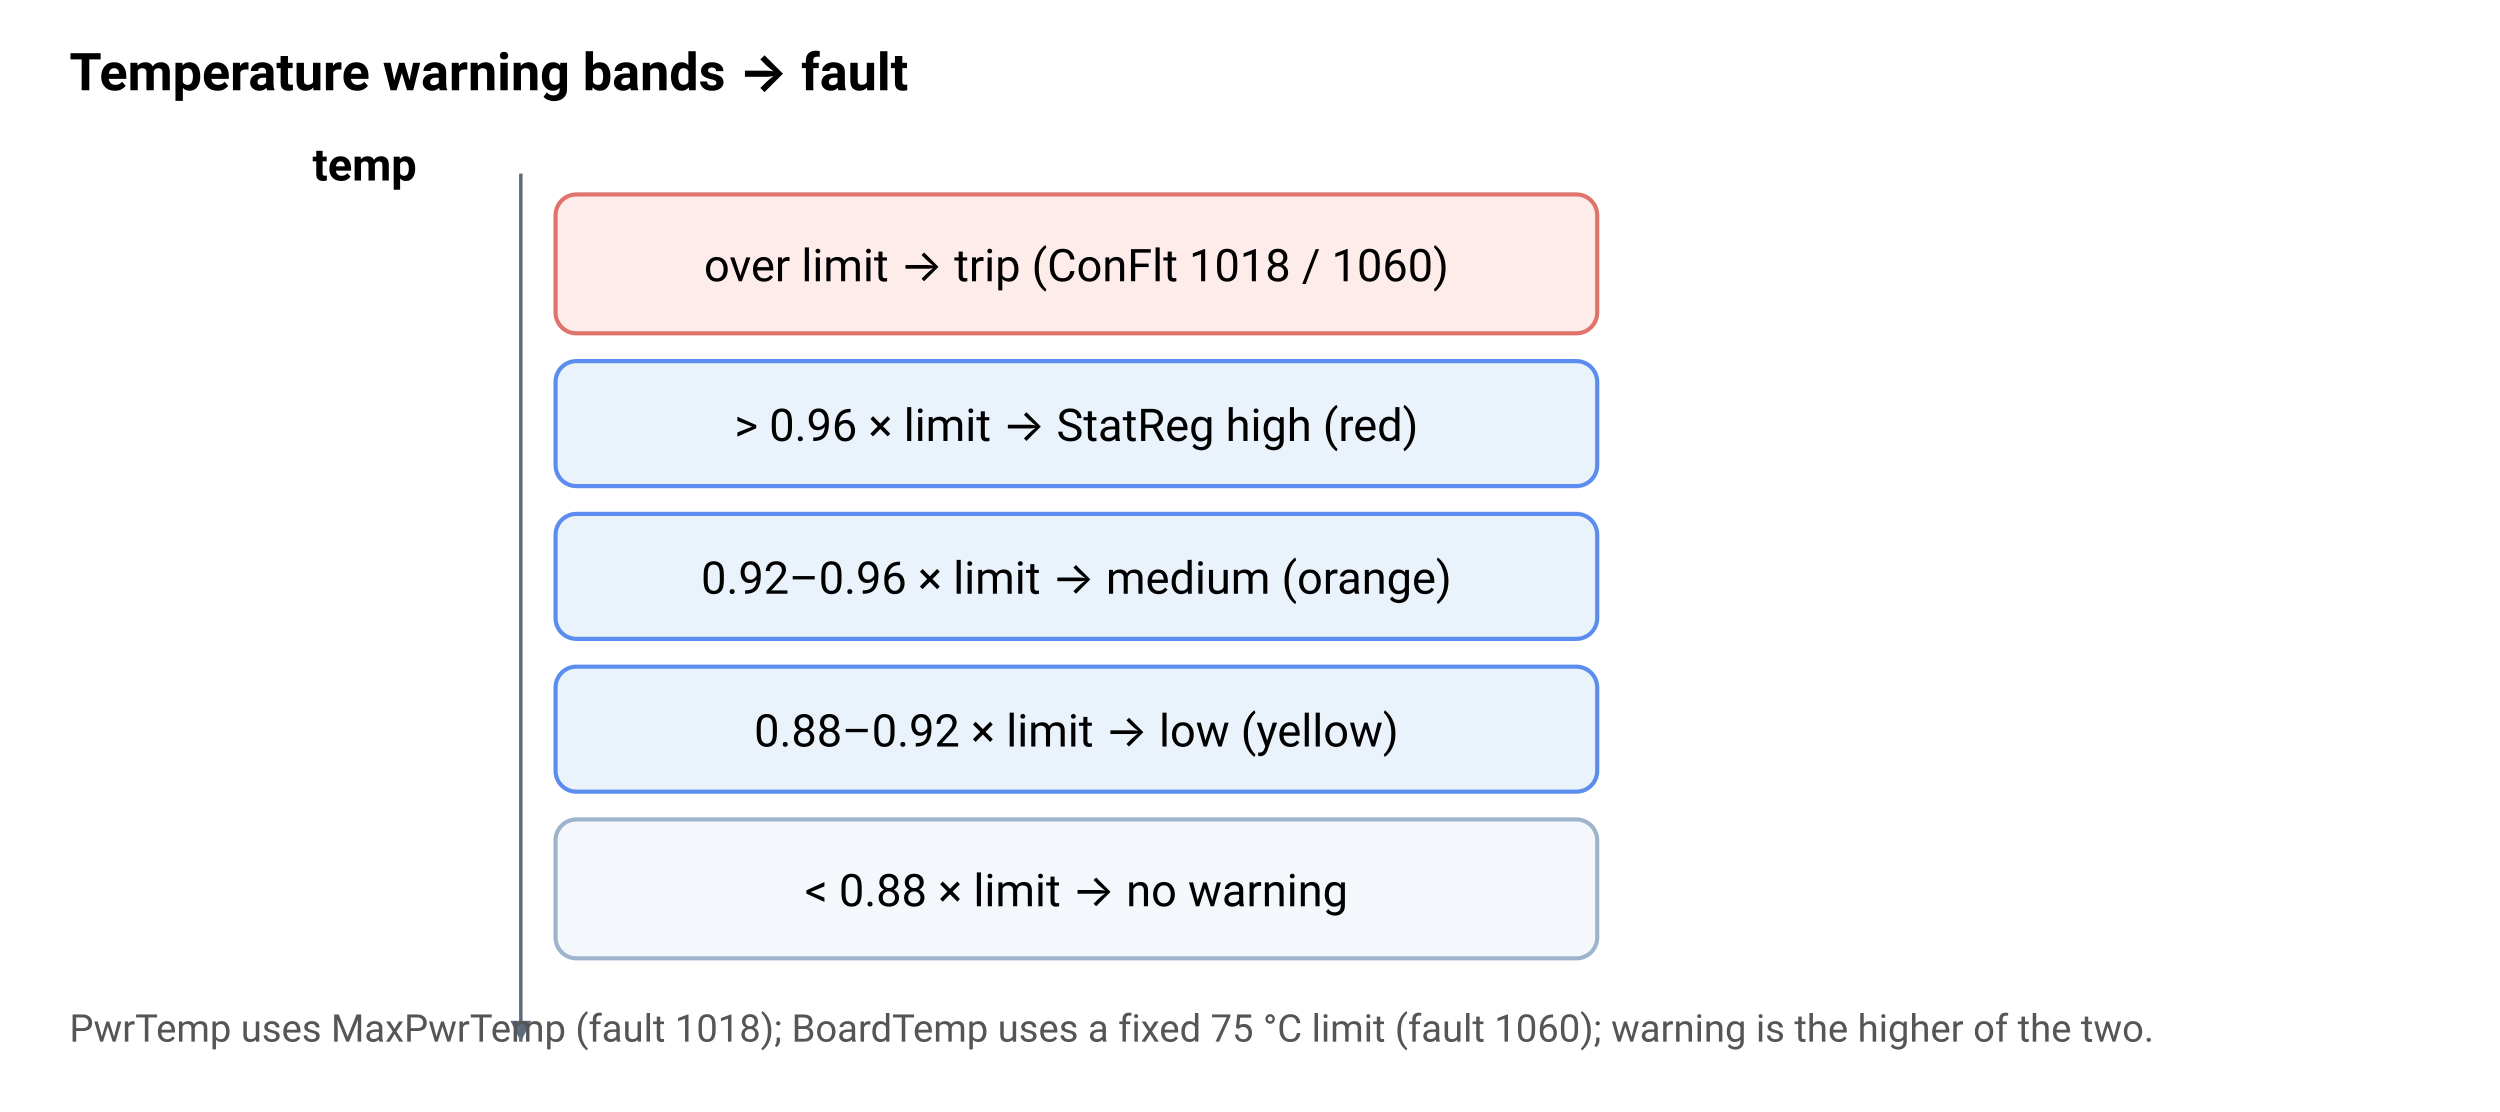
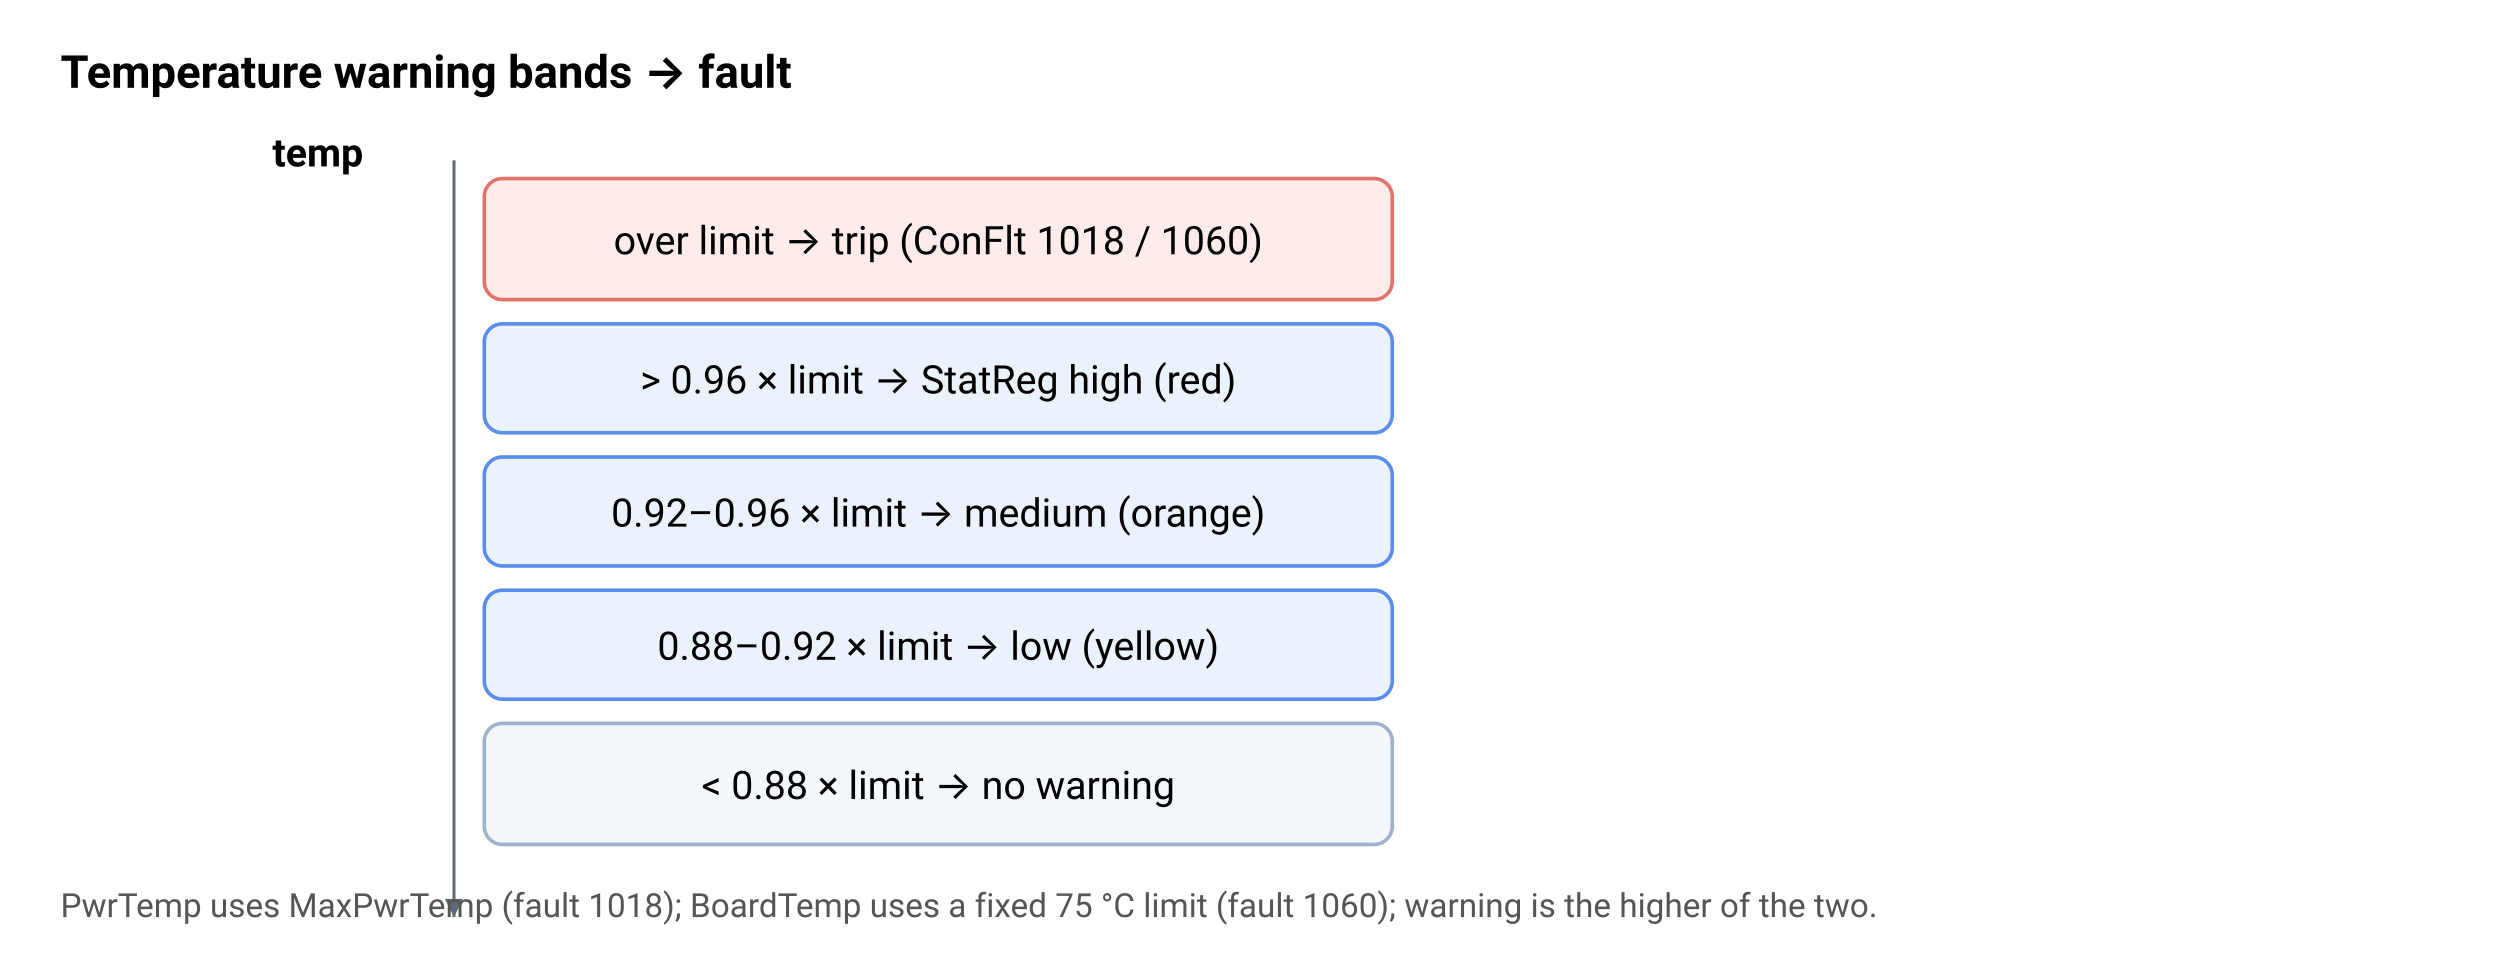
- <svg xmlns="http://www.w3.org/2000/svg" width="720" height="320" viewBox="0 0 720 320" font-family="-apple-system,Segoe UI,Roboto,sans-serif" font-size="13" role="img" aria-label="Board / power temperature warning bands stacked along the temperature axis. Above the limit trips with ConFlt 1018 (PwrTemp) or 1060 (BoardTemp). The high, medium and low warning bands sit at 96, 92-96 and 88-92 percent of the limit; below 88 percent no warning is raised.">
+ <svg xmlns="http://www.w3.org/2000/svg" width="826" height="323" viewBox="0 -3 826 323" font-family="-apple-system,Segoe UI,Roboto,sans-serif" font-size="13" role="img" aria-label="Board / power temperature warning bands stacked along the temperature axis. Above the limit trips with ConFlt 1018 (PwrTemp) or 1060 (BoardTemp). The high, medium and low warning bands sit at 96, 92-96 and 88-92 percent of the limit; below 88 percent no warning is raised.">
  <defs>
    <marker id="arrow" markerWidth="8" markerHeight="8" refX="6" refY="3" orient="auto">
      <path d="M0,0 L6,3 L0,6 Z" fill="#5b6b7b" />
    </marker>
  </defs>
  <text x="20" y="26" font-size="15" font-weight="bold">Temperature warning bands → fault</text>
  <line x1="150" y1="50" x2="150" y2="300" stroke="#5b6b7b" marker-end="url(#arrow)" />
  <text x="120" y="52" text-anchor="end" font-weight="bold">temp</text>
  <rect x="160" y="56" width="300" height="40" rx="6" fill="#fdecea" stroke="#e0736b" stroke-width="1.2" />
  <text x="310" y="81" text-anchor="middle">over limit → trip (ConFlt 1018 / 1060)</text>
  <rect x="160" y="104" width="300" height="36" rx="6" fill="#eaf2fb" stroke="#5b8def" stroke-width="1.2" />
  <text x="310" y="127" text-anchor="middle">&gt; 0.96 × limit → StatReg high (red)</text>
  <rect x="160" y="148" width="300" height="36" rx="6" fill="#eaf2fb" stroke="#5b8def" stroke-width="1.2" />
  <text x="310" y="171" text-anchor="middle">0.92–0.96 × limit → medium (orange)</text>
  <rect x="160" y="192" width="300" height="36" rx="6" fill="#eaf2fb" stroke="#5b8def" stroke-width="1.2" />
  <text x="310" y="215" text-anchor="middle">0.88–0.92 × limit → low (yellow)</text>
  <rect x="160" y="236" width="300" height="40" rx="6" fill="#f4f7fb" stroke="#9fb4cc" stroke-width="1.2" />
  <text x="310" y="261" text-anchor="middle">&lt; 0.88 × limit → no warning</text>
  <text x="20" y="300" fill="#555" font-size="11">PwrTemp uses MaxPwrTemp (fault 1018); BoardTemp uses a fixed 75 °C limit (fault 1060); warning is the higher of the two.</text>
</svg>
